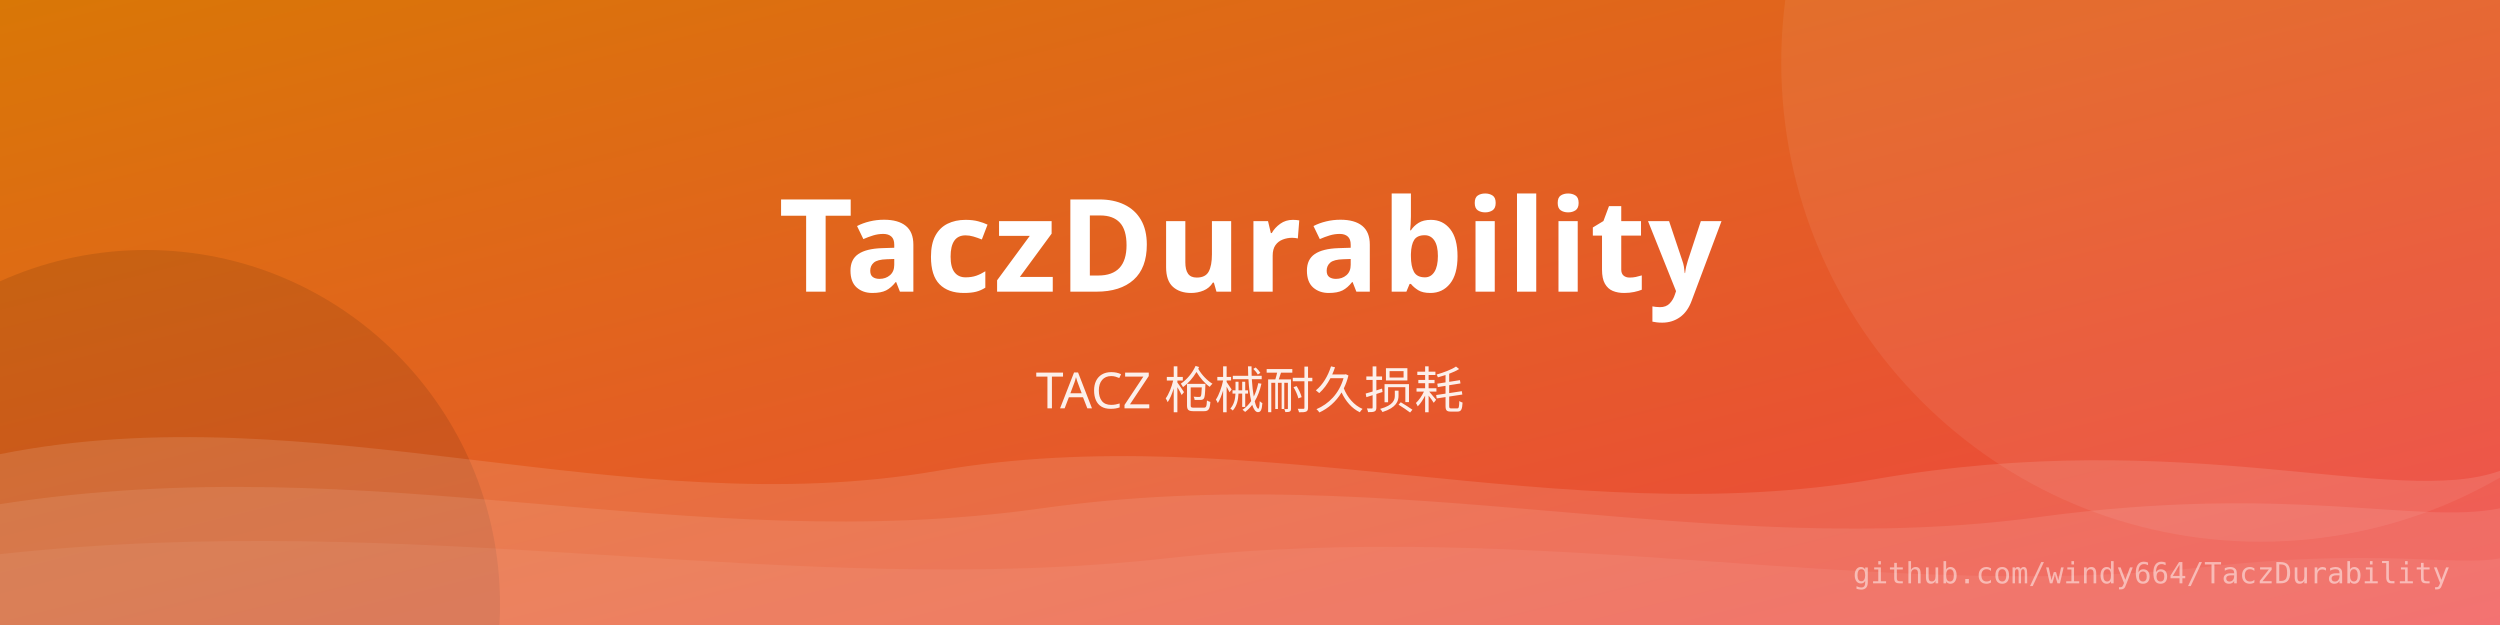
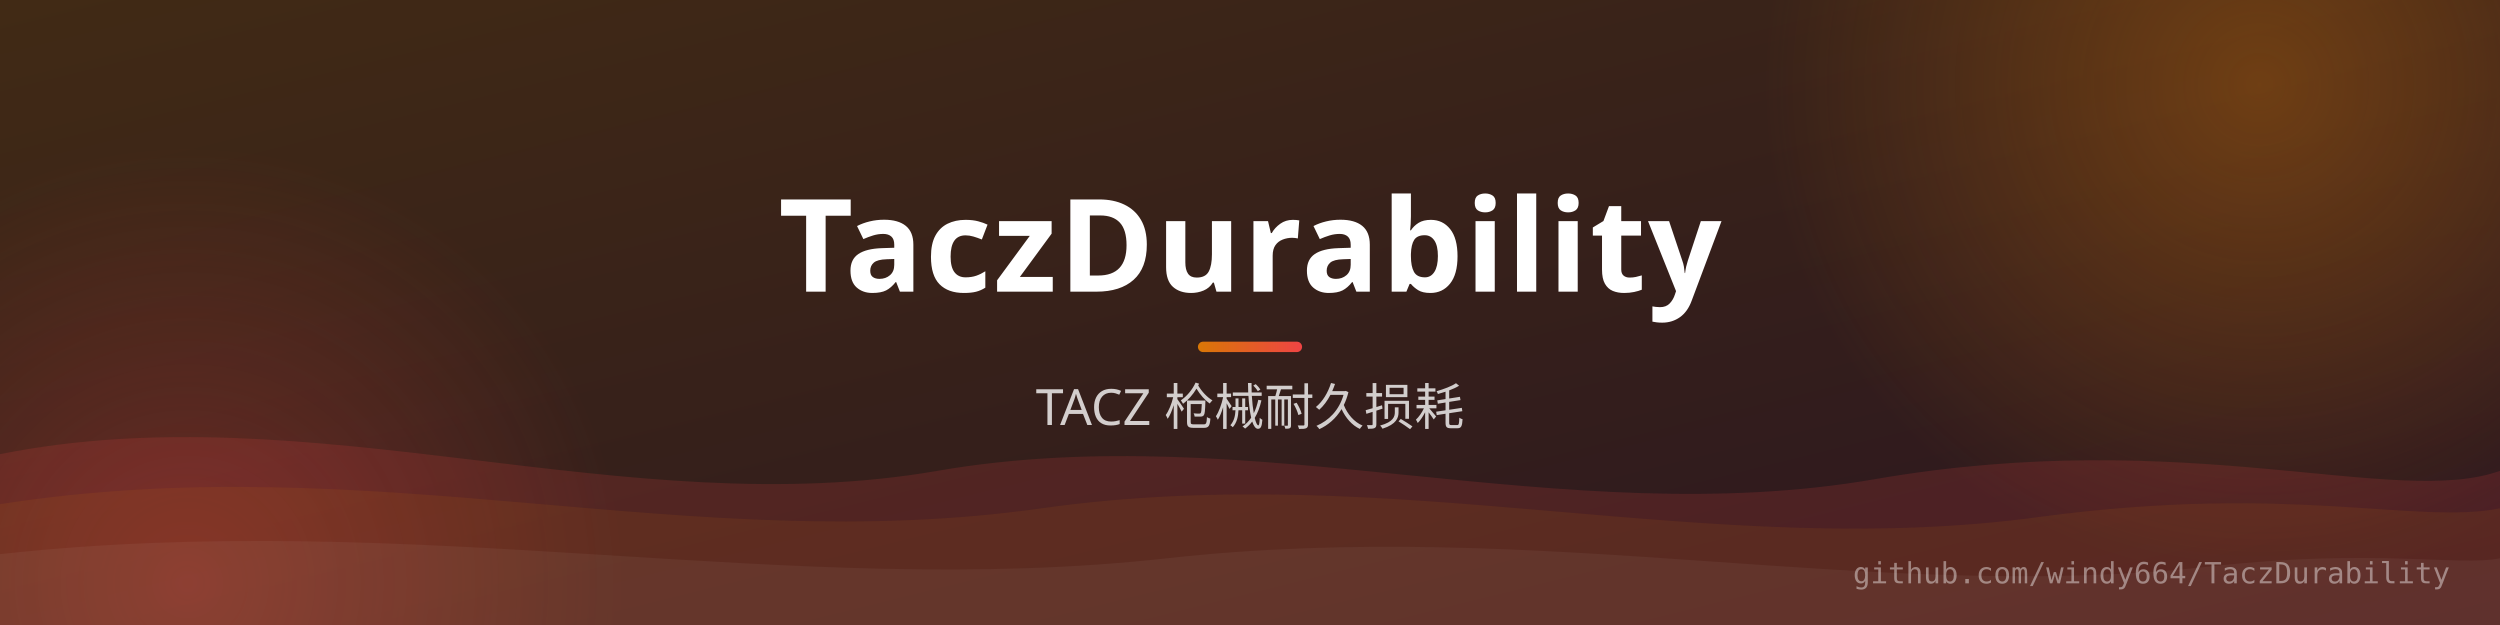
<svg xmlns="http://www.w3.org/2000/svg" width="1200" height="300" viewBox="0 0 1200 300" role="img" aria-label="TaczDurability">
  <defs>
    <linearGradient id="bg" x1="0" y1="0" x2="1" y2="1">
+       <stop offset="0" stop-color="#412a15" />
+       <stop offset="1" stop-color="#2b1620" />
+     </linearGradient>
+     <radialGradient id="glow1" cx="0.5" cy="0.5" r="0.5">
+       <stop offset="0" stop-color="#d97706" stop-opacity="0.35" />
+       <stop offset="1" stop-color="#d97706" stop-opacity="0" />
+     </radialGradient>
+     <radialGradient id="glow2" cx="0.5" cy="0.5" r="0.5">
+       <stop offset="0" stop-color="#ef4444" stop-opacity="0.28" />
+       <stop offset="1" stop-color="#ef4444" stop-opacity="0" />
+     </radialGradient>
+     <linearGradient id="accent" x1="0" y1="0" x2="1" y2="0">
      <stop offset="0" stop-color="#d97706" />
      <stop offset="1" stop-color="#ef4444" />
    </linearGradient>
  </defs>
  <rect width="1200" height="300" fill="url(#bg)" />
-   <circle cx="1085" cy="30" r="230" fill="#ffffff" opacity="0.07" />
-   <circle cx="70" cy="290" r="170" fill="#000000" opacity="0.10" />
-   <path d="M0,218 C150,188 300,252 450,226 C600,200 750,256 900,230 C1050,204 1150,244 1200,226 L1200,300 L0,300 Z" fill="#ffffff" opacity="0.12" />
-   <path d="M0,242 C180,214 330,268 500,244 C670,220 820,270 980,248 C1100,232 1160,252 1200,244 L1200,300 L0,300 Z" fill="#ffffff" opacity="0.09" />
-   <path d="M0,266 C200,244 380,288 560,268 C740,248 900,290 1060,272 C1140,263 1180,272 1200,268 L1200,300 L0,300 Z" fill="#ffffff" opacity="0.06" />
+   <circle cx="1085" cy="40" r="240" fill="url(#glow1)" />
+   <circle cx="90" cy="280" r="210" fill="url(#glow2)" />
+   <path d="M0,218 C150,188 300,252 450,226 C600,200 750,256 900,230 C1050,204 1150,244 1200,226 L1200,300 L0,300 Z" fill="#ef4444" opacity="0.16" />
+   <path d="M0,242 C180,214 330,268 500,244 C670,220 820,270 980,248 C1100,232 1160,252 1200,244 L1200,300 L0,300 Z" fill="#d97706" opacity="0.1" />
+   <path d="M0,266 C200,244 380,288 560,268 C740,248 900,290 1060,272 C1140,263 1180,272 1200,268 L1200,300 L0,300 Z" fill="#ffffff" opacity="0.05" />
  <text x="600" y="140" text-anchor="middle" font-family="'Segoe UI','PingFang SC','Noto Sans SC','Microsoft YaHei',sans-serif" font-size="62" font-weight="700" fill="#ffffff" letter-spacing="1">TaczDurability</text>
-   <text x="600" y="196" text-anchor="middle" font-family="'Segoe UI','PingFang SC','Noto Sans SC','Microsoft YaHei',sans-serif" font-size="24" fill="#ffffff" opacity="0.9">TACZ 枪械耐久损耗</text>
-   <text x="1176" y="280" text-anchor="end" font-family="ui-monospace,'Cascadia Code',Consolas,monospace" font-size="14" fill="#ffffff" opacity="0.5">github.com/windy664/TaczDurability</text>
+   <rect x="575" y="164" width="50" height="5" rx="2.5" fill="url(#accent)" />
+   <text x="600" y="204" text-anchor="middle" font-family="'Segoe UI','PingFang SC','Noto Sans SC','Microsoft YaHei',sans-serif" font-size="24" fill="#ffffff" opacity="0.78">TACZ 枪械耐久损耗</text>
+   <text x="1176" y="280" text-anchor="end" font-family="ui-monospace,'Cascadia Code',Consolas,monospace" font-size="14" fill="#ffffff" opacity="0.42">github.com/windy664/TaczDurability</text>
</svg>
